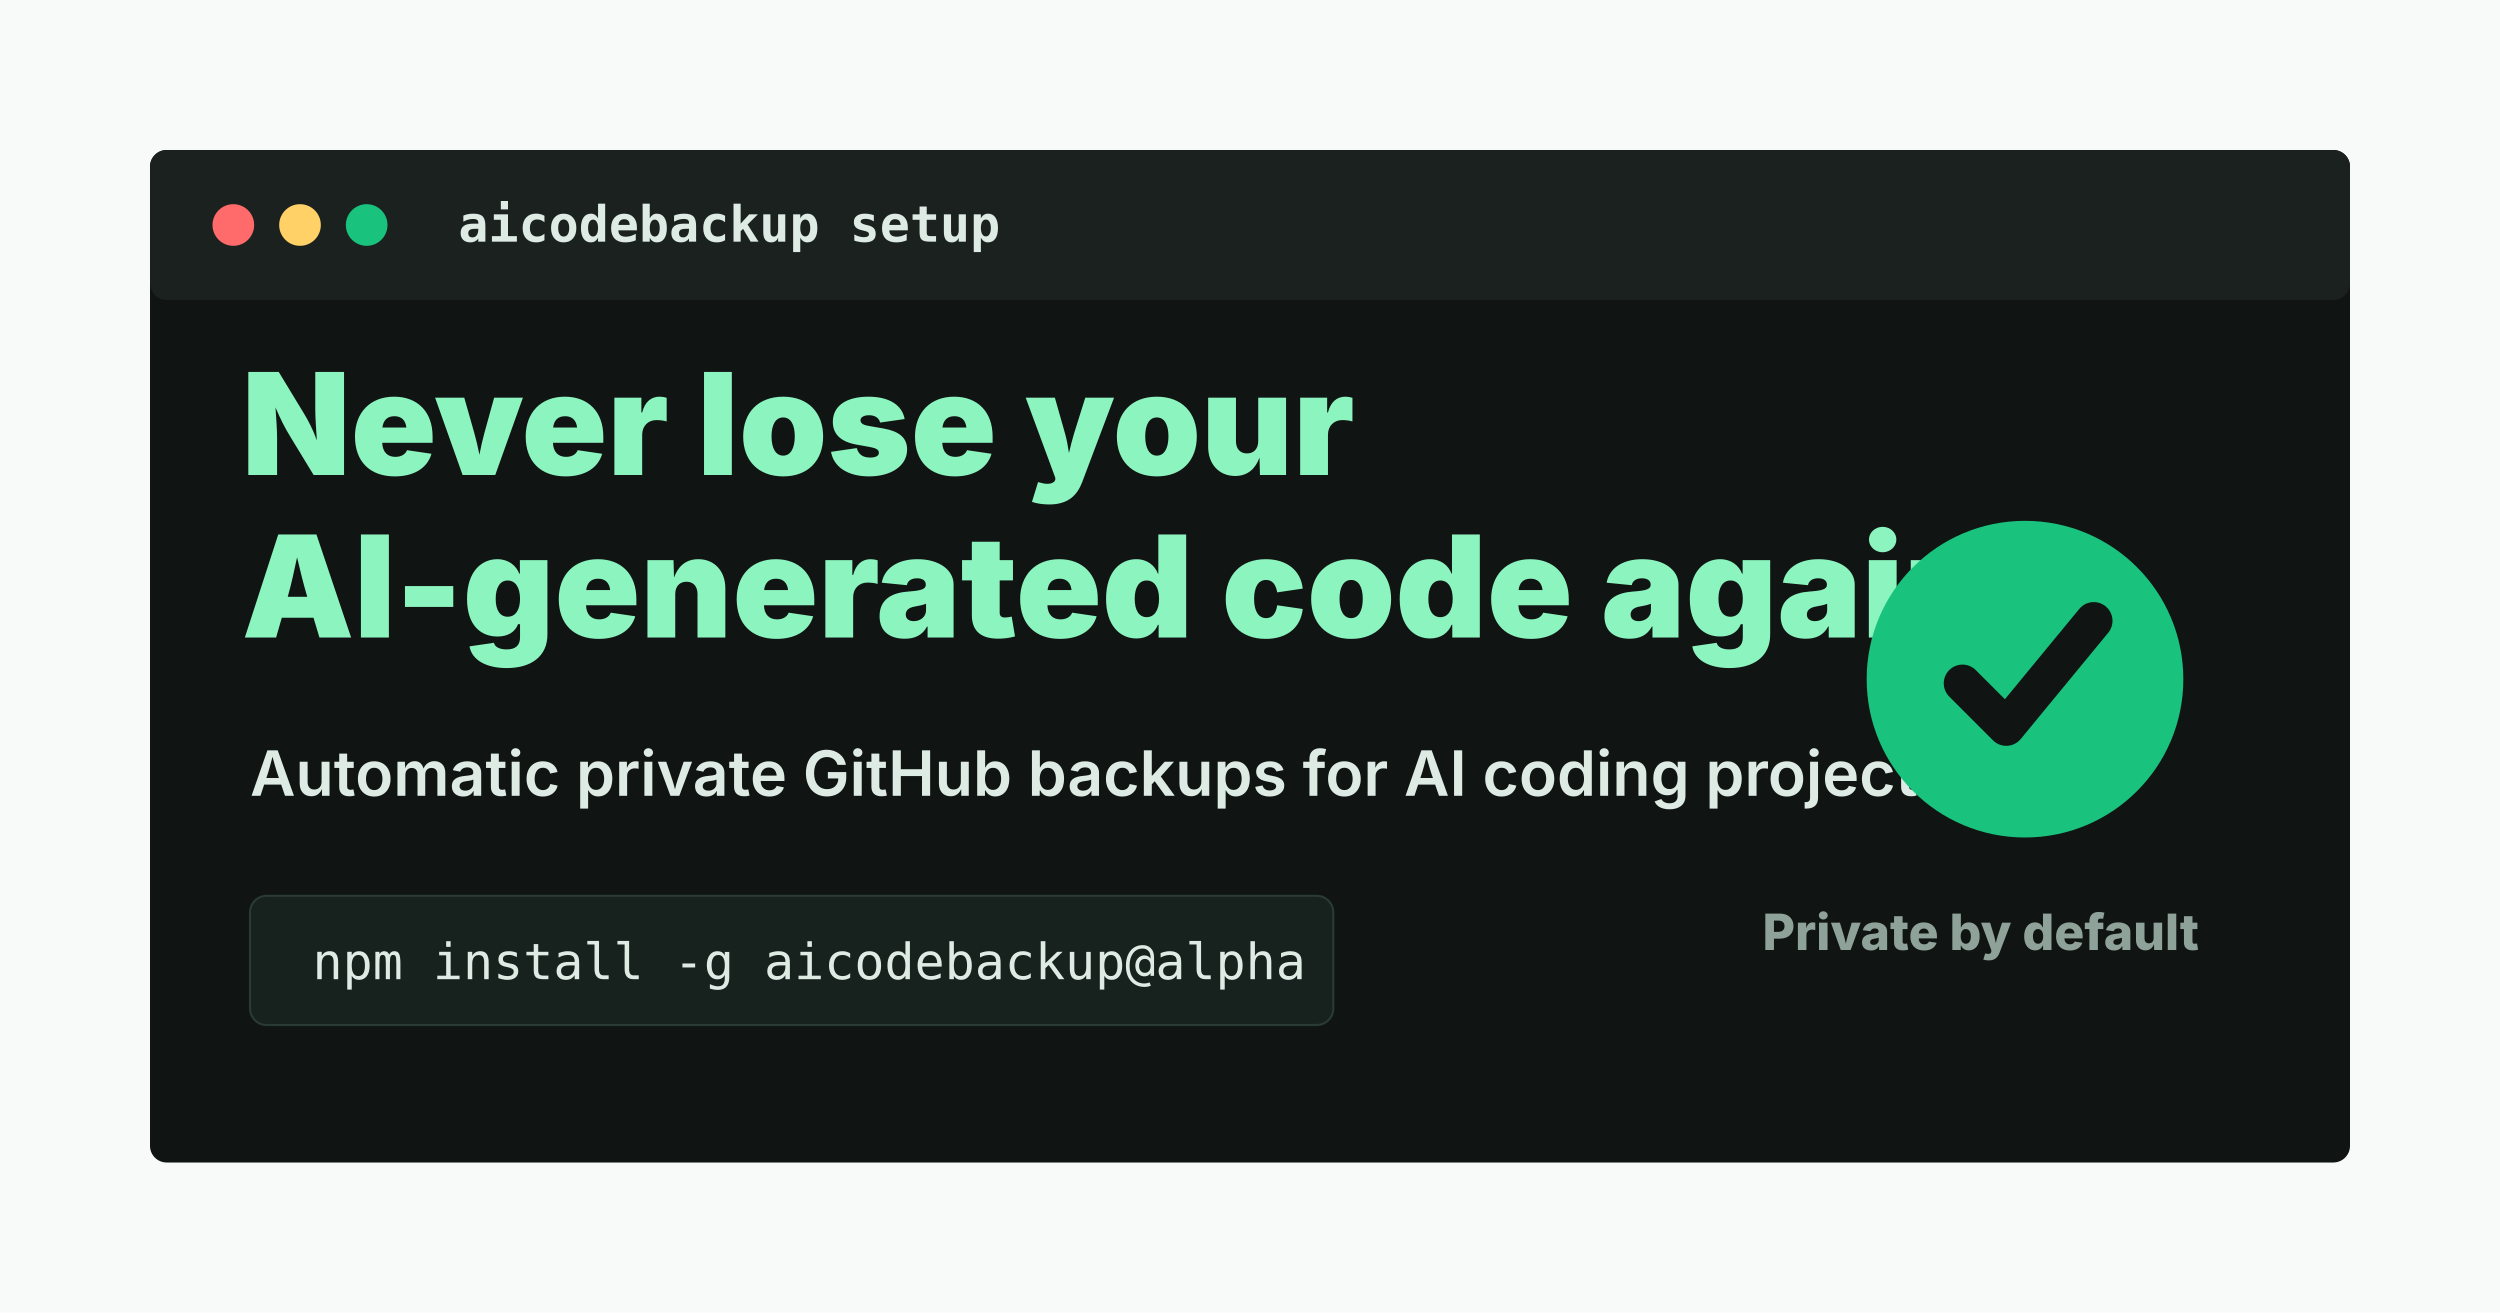
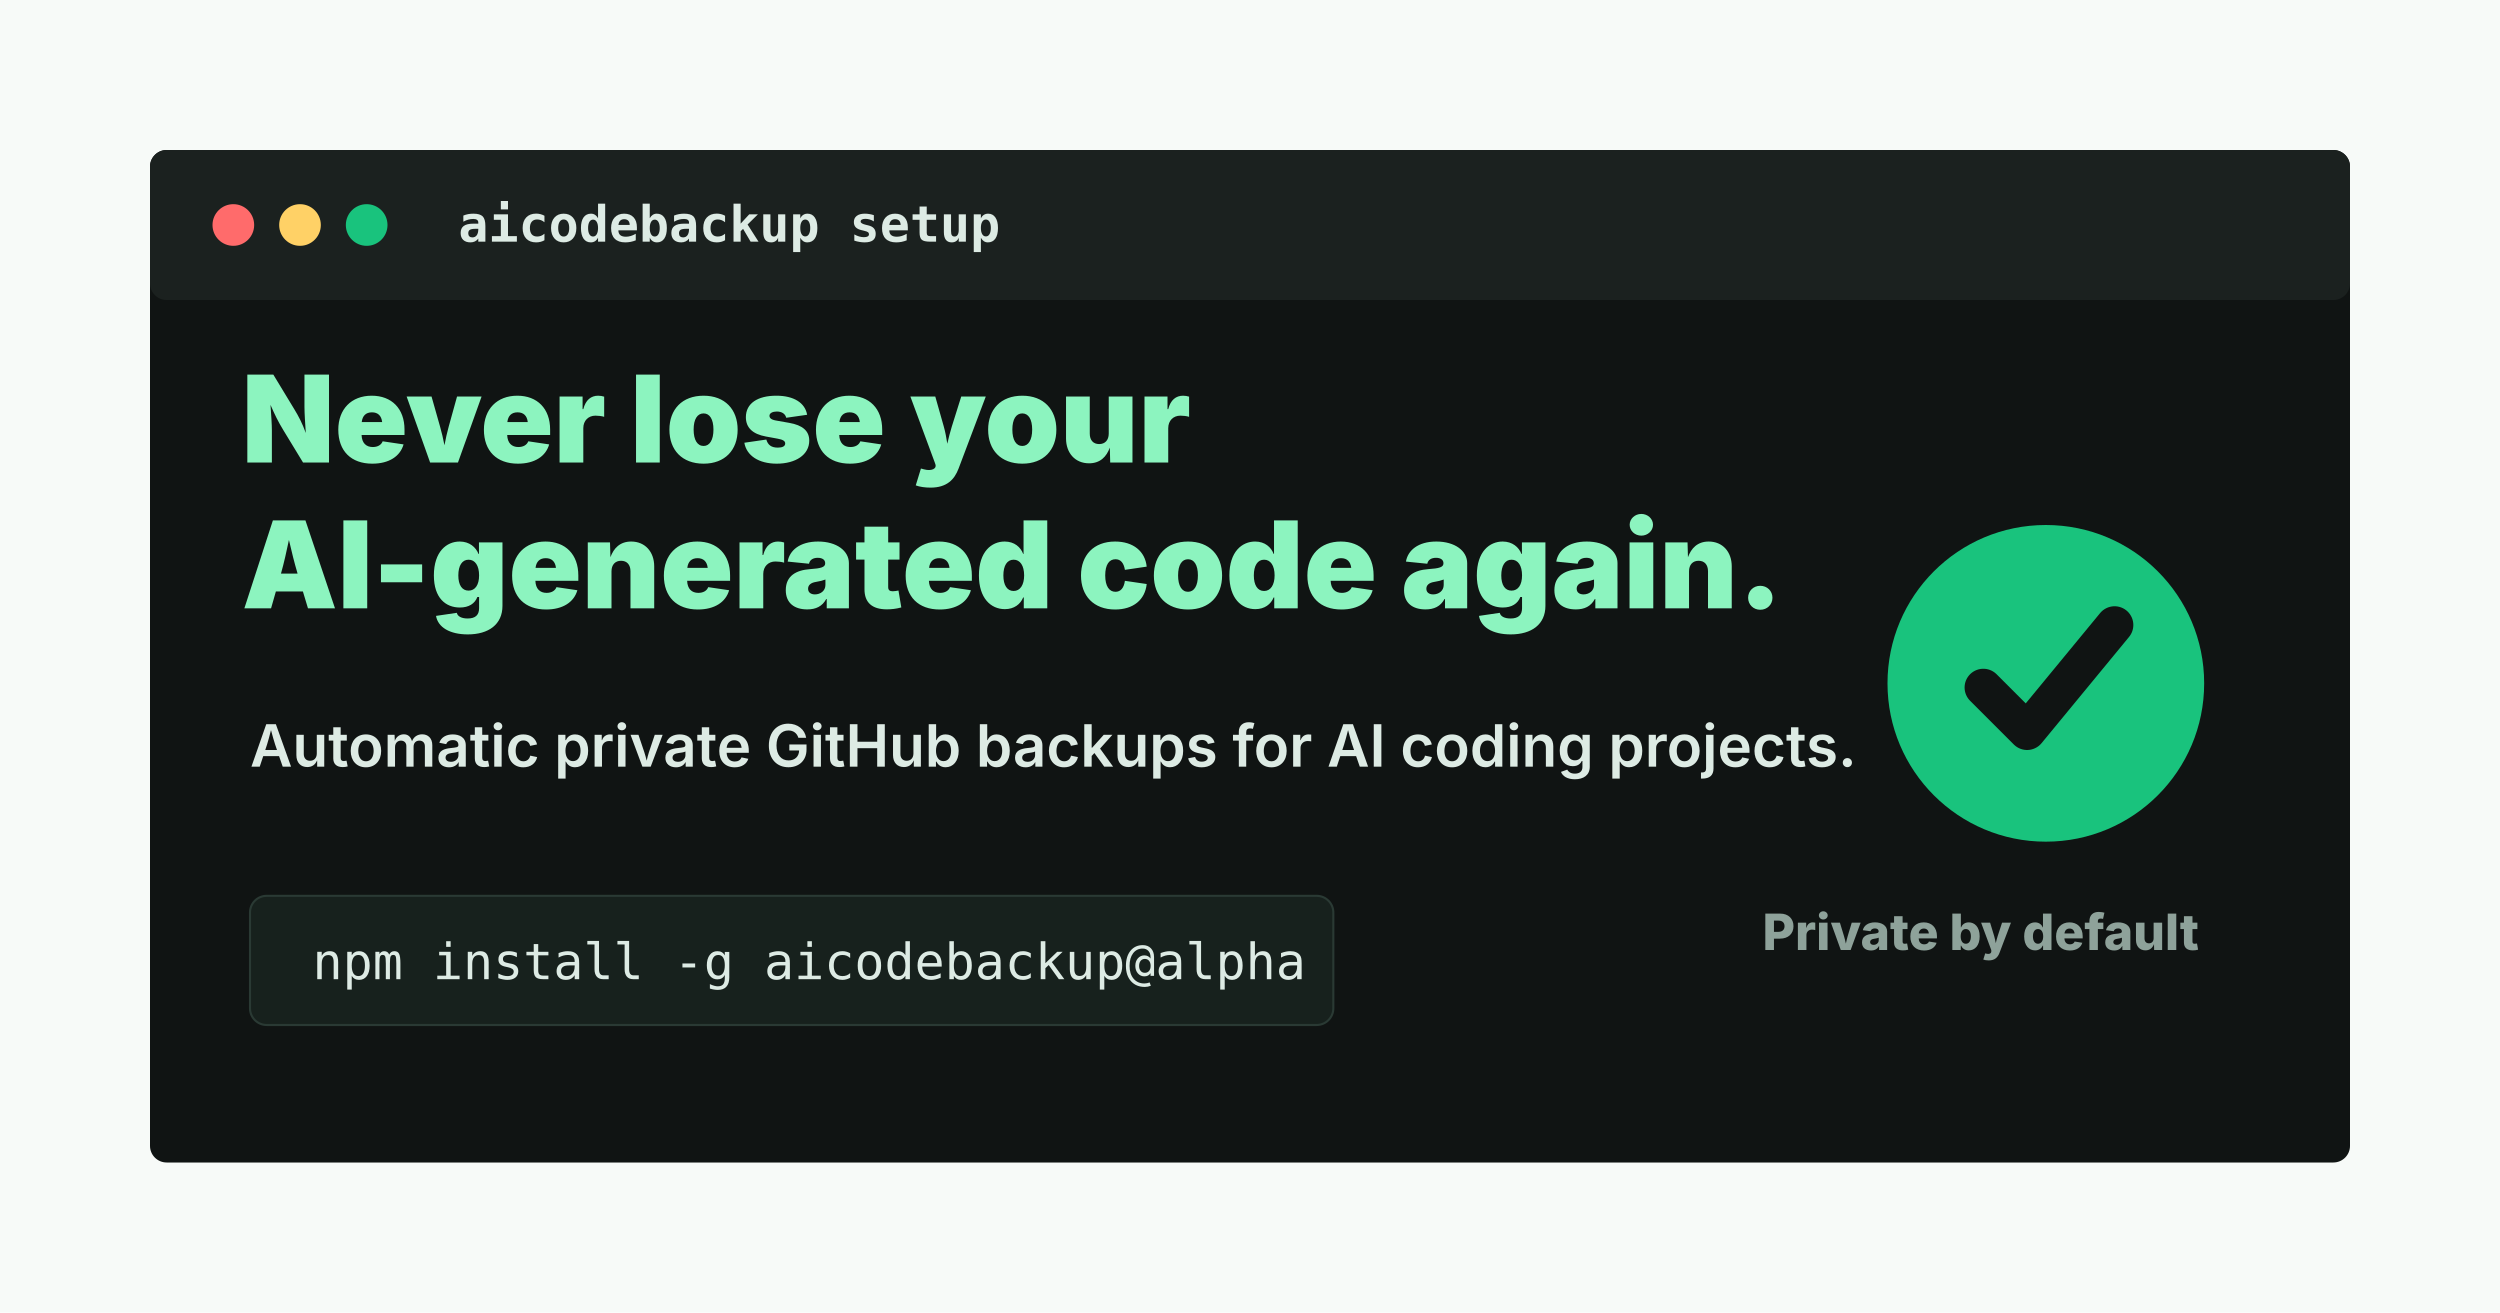
<svg xmlns="http://www.w3.org/2000/svg" width="1200" height="630" viewBox="0 0 1200 630" fill="none" role="img" aria-labelledby="title desc">
  <rect width="1200" height="630" fill="#F7FAF8" />
  <rect x="72" y="72" width="1056" height="486" rx="8" fill="#101413" />
  <rect x="72" y="72" width="1056" height="72" rx="8" fill="#1B211F" />
  <circle cx="112" cy="108" r="10" fill="#FF6B6B" />
  <circle cx="144" cy="108" r="10" fill="#FFD166" />
  <circle cx="176" cy="108" r="10" fill="#19C37D" />
  <text x="220" y="116" fill="#DDEBE4" font-family="ui-monospace, SFMono-Regular, Menlo, Consolas, monospace" font-size="24" font-weight="700">aicodebackup setup</text>
-   <text x="116" y="228" fill="#8CF4BF" font-family="Inter, Arial, sans-serif" font-size="68" font-weight="900">Never lose your</text>
-   <text x="116" y="306" fill="#8CF4BF" font-family="Inter, Arial, sans-serif" font-size="68" font-weight="900">AI-generated code again.</text>
-   <text x="120" y="382" fill="#DDEBE4" font-family="Inter, Arial, sans-serif" font-size="30" font-weight="600">Automatic private GitHub backups for AI coding projects.</text>
+   <text x="116" y="222" fill="#8CF4BF" font-family="Inter, Arial, sans-serif" font-size="58" font-weight="900">Never lose your</text>
+   <text x="116" y="292" fill="#8CF4BF" font-family="Inter, Arial, sans-serif" font-size="58" font-weight="900">AI-generated code again.</text>
+   <text x="120" y="368" fill="#DDEBE4" font-family="Inter, Arial, sans-serif" font-size="28" font-weight="600">Automatic private GitHub backups for AI coding projects.</text>
  <rect x="120" y="430" width="520" height="62" rx="8" fill="#17211D" stroke="#2A3A34" />
  <text x="150" y="470" fill="#DDEBE4" font-family="ui-monospace, SFMono-Regular, Menlo, Consolas, monospace" font-size="24">npm install -g aicodebackup@alpha</text>
-   <path d="M972 250C1014 250 1048 284 1048 326C1048 368 1014 402 972 402C930 402 896 368 896 326C896 284 930 250 972 250Z" fill="#19C37D" />
-   <path d="M942 328L963 349L1005 298" stroke="#101413" stroke-width="18" stroke-linecap="round" stroke-linejoin="round" />
+   <path d="M982 252C1024 252 1058 286 1058 328C1058 370 1024 404 982 404C940 404 906 370 906 328C906 286 940 252 982 252Z" fill="#19C37D" />
+   <path d="M952 330L973 351L1015 300" stroke="#101413" stroke-width="18" stroke-linecap="round" stroke-linejoin="round" />
  <text x="846" y="456" fill="#8EA29A" font-family="Inter, Arial, sans-serif" font-size="24" font-weight="800">Private by default</text>
</svg>
